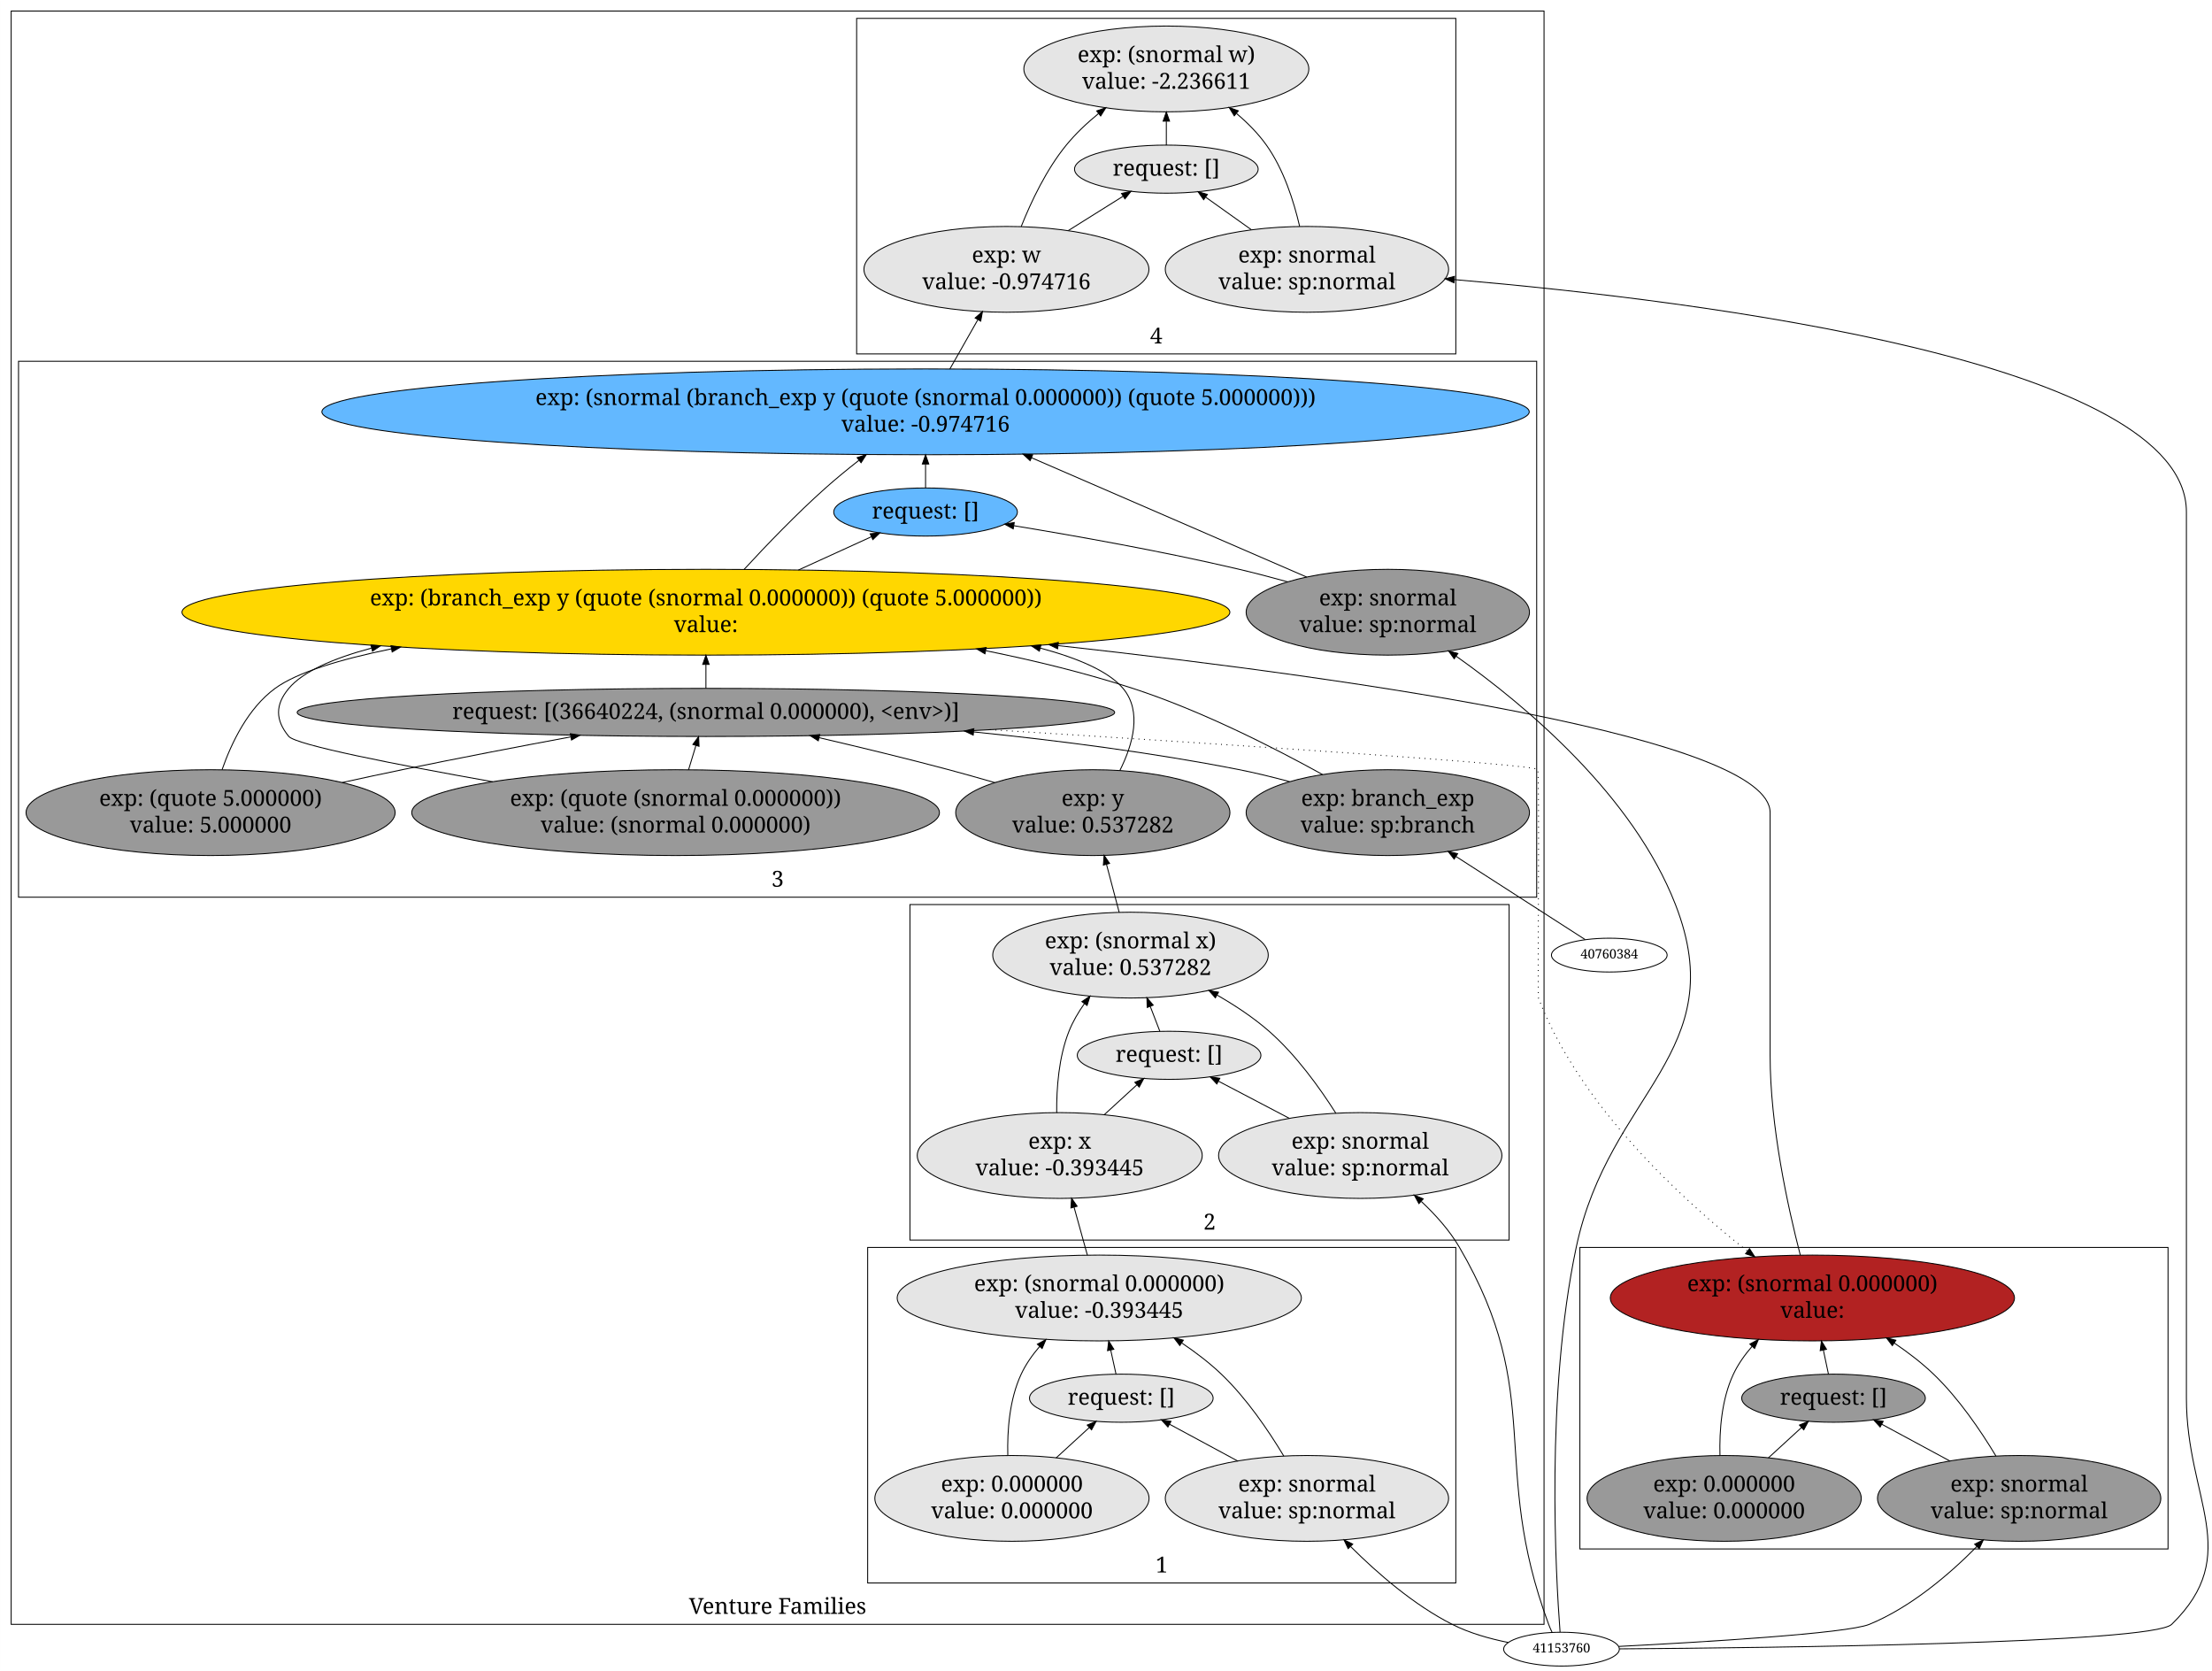
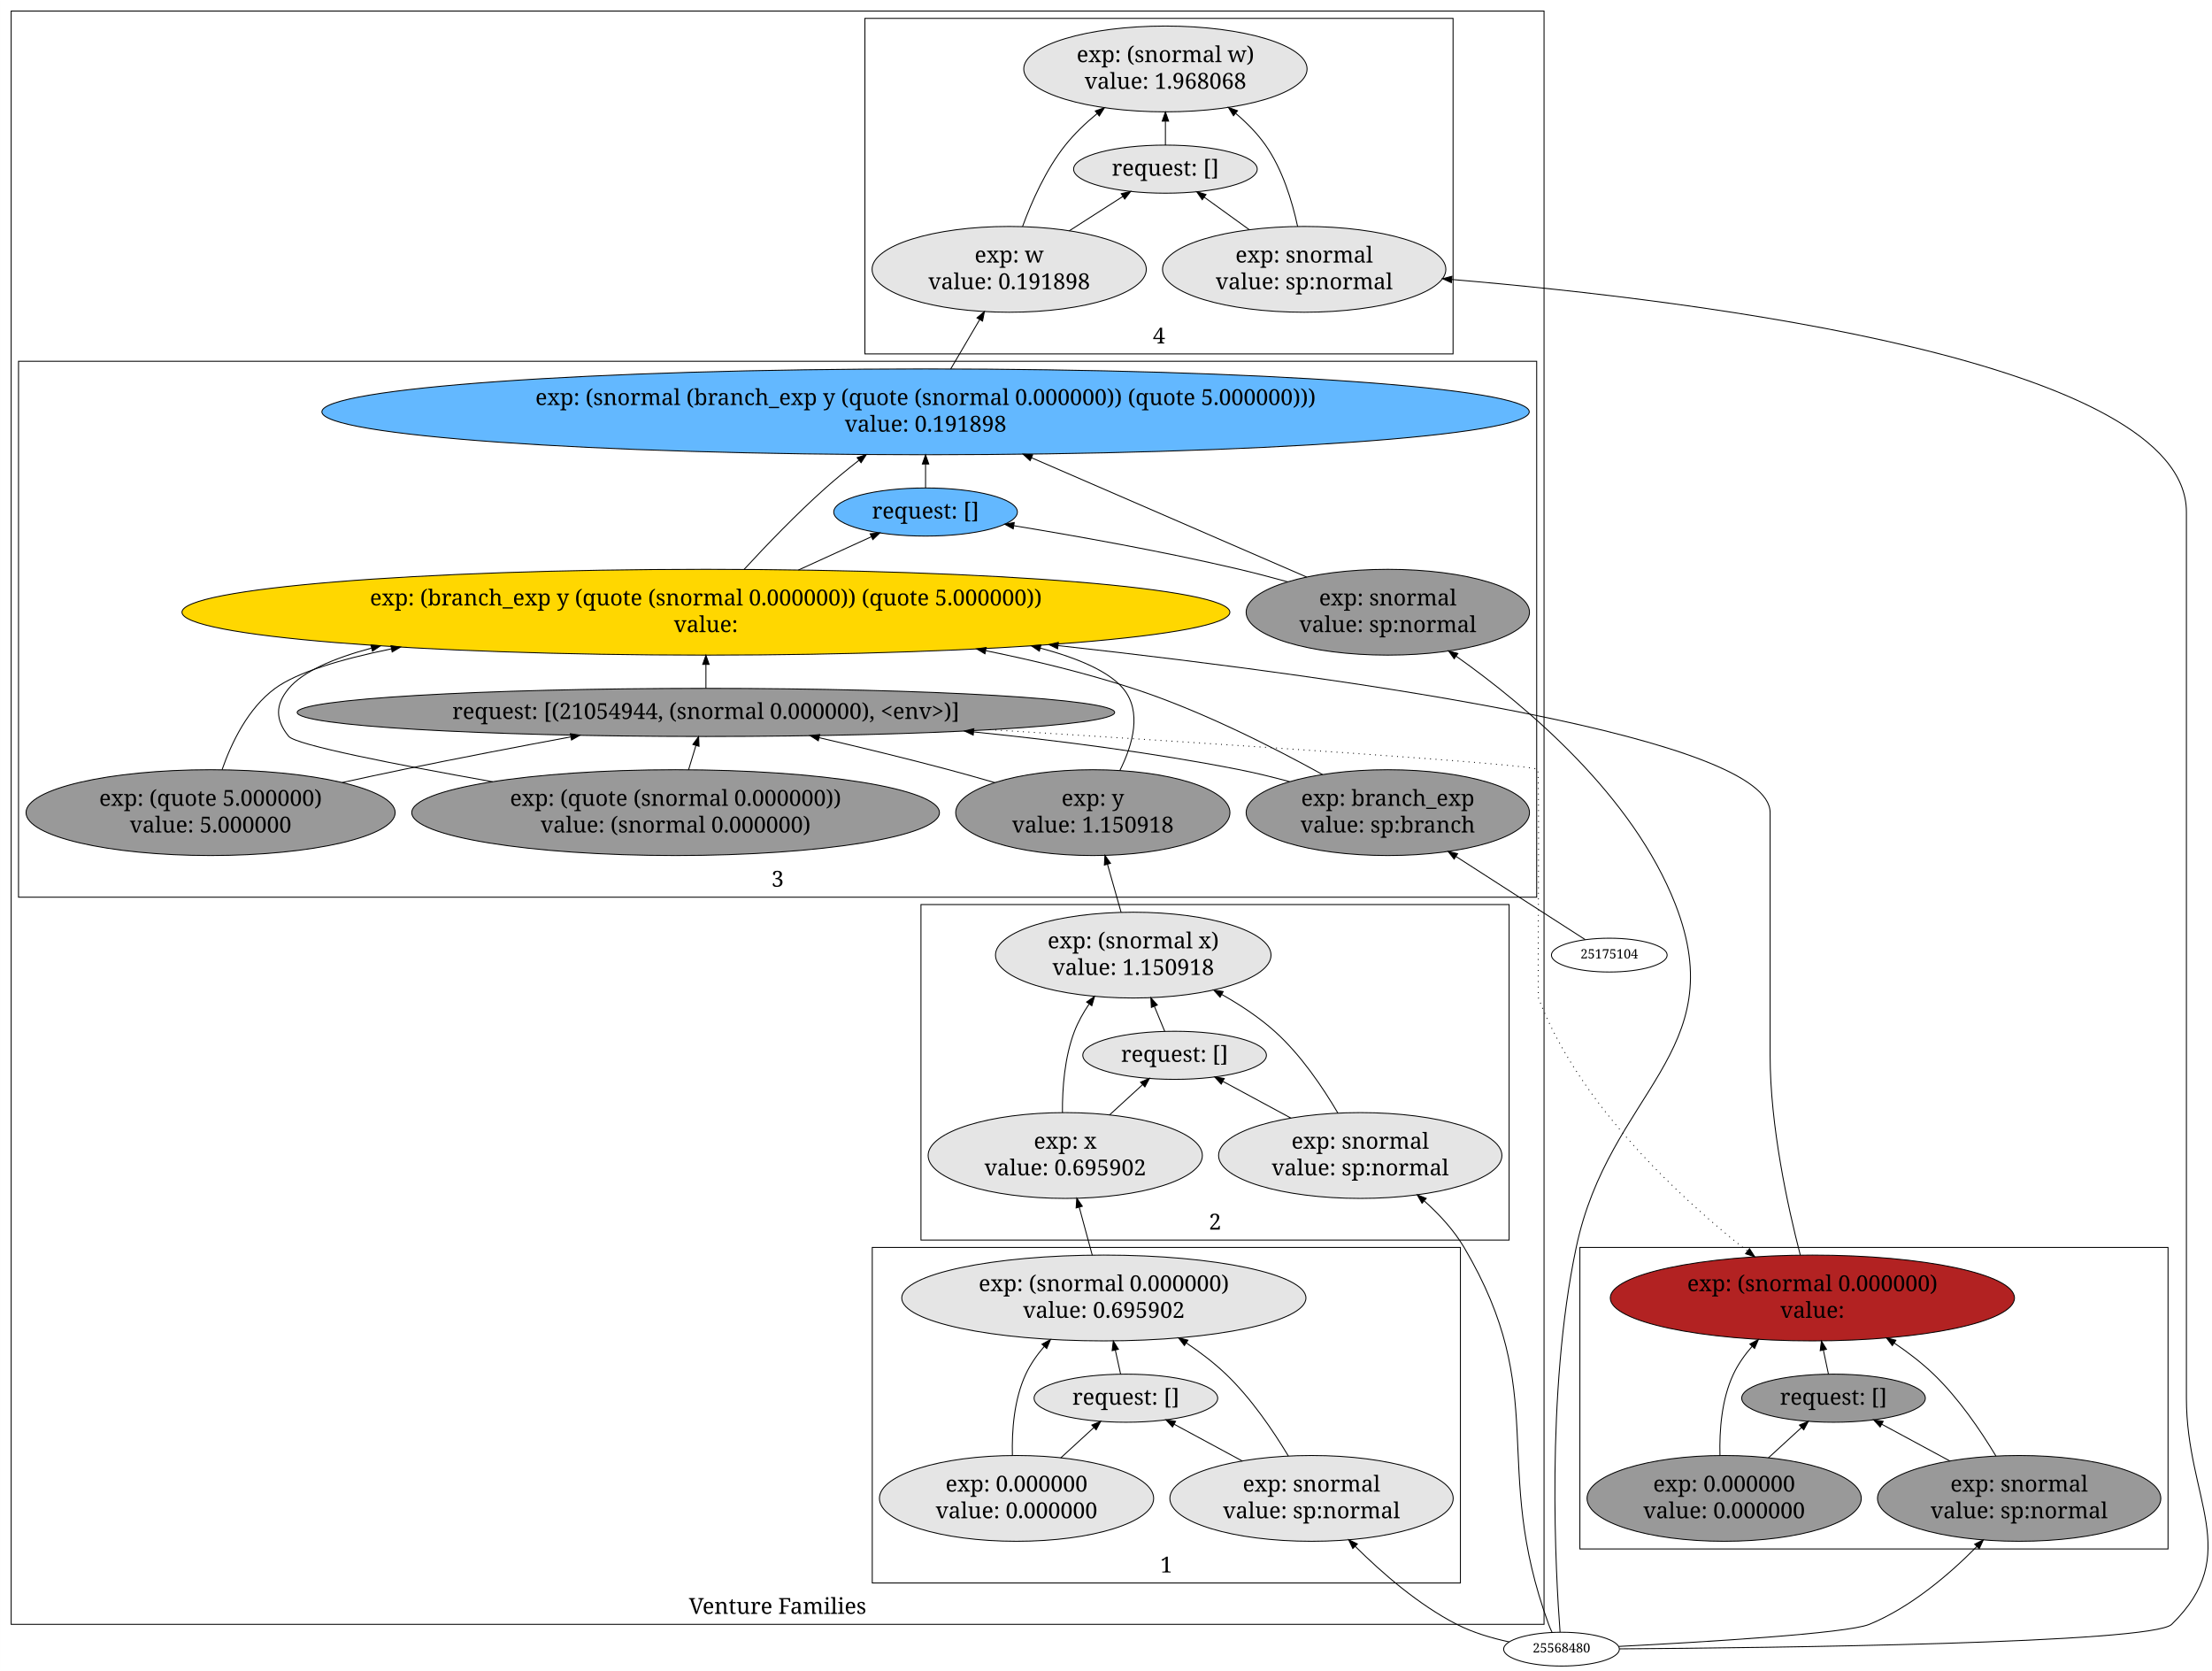
<svg xmlns="http://www.w3.org/2000/svg" width="2407pt" height="1817pt" viewBox="0.00 0.00 2406.69 1817.00">
  <g id="graph1" class="graph" transform="scale(1 1) rotate(0) translate(4 1813)">
    <polygon fill="white" stroke="white" points="-4,5 -4,-1813 2403.69,-1813 2403.69,5 -4,5" />
    <g id="graph2" class="cluster">
      <polygon fill="none" stroke="black" points="8,-46 8,-1801 1676,-1801 1676,-46 8,-46" />
      <text text-anchor="middle" x="842" y="-57.4" font-family="Times Roman,serif" font-size="24.00">Venture Families</text>
    </g>
    <g id="graph3" class="cluster">
-       <polygon fill="none" stroke="black" points="940,-91 940,-456 1580,-456 1580,-91 940,-91" />
-       <text text-anchor="middle" x="1260" y="-102.4" font-family="Times Roman,serif" font-size="24.00">1</text>
+       <polygon fill="none" stroke="black" points="945,-91 945,-456 1585,-456 1585,-91 945,-91" />
+       <text text-anchor="middle" x="1265" y="-102.4" font-family="Times Roman,serif" font-size="24.00">1</text>
    </g>
    <g id="graph4" class="cluster">
-       <polygon fill="none" stroke="black" points="986,-464 986,-829 1638,-829 1638,-464 986,-464" />
-       <text text-anchor="middle" x="1312" y="-475.4" font-family="Times Roman,serif" font-size="24.00">2</text>
+       <polygon fill="none" stroke="black" points="998,-464 998,-829 1638,-829 1638,-464 998,-464" />
+       <text text-anchor="middle" x="1318" y="-475.4" font-family="Times Roman,serif" font-size="24.00">2</text>
    </g>
    <g id="graph5" class="cluster">
      <polygon fill="none" stroke="black" points="16,-837 16,-1420 1668,-1420 1668,-837 16,-837" />
      <text text-anchor="middle" x="842" y="-848.4" font-family="Times Roman,serif" font-size="24.00">3</text>
    </g>
    <g id="graph6" class="cluster">
-       <polygon fill="none" stroke="black" points="928,-1428 928,-1793 1580,-1793 1580,-1428 928,-1428" />
-       <text text-anchor="middle" x="1254" y="-1439.4" font-family="Times Roman,serif" font-size="24.00">4</text>
+       <polygon fill="none" stroke="black" points="937,-1428 937,-1793 1577,-1793 1577,-1428 937,-1428" />
+       <text text-anchor="middle" x="1257" y="-1439.4" font-family="Times Roman,serif" font-size="24.00">4</text>
    </g>
    <g id="graph7" class="cluster">
      <polygon fill="none" stroke="black" points="1715,-128 1715,-456 2355,-456 2355,-128 1715,-128" />
    </g>
    <g id="node3" class="node">
-       <ellipse fill="#e5e5e5" stroke="black" cx="1192" cy="-401" rx="219.91" ry="46.669" />
-       <text text-anchor="middle" x="1192" y="-408.4" font-family="Times Roman,serif" font-size="24.00">exp: (snormal 0.000000)</text>
-       <text text-anchor="middle" x="1192" y="-379.4" font-family="Times Roman,serif" font-size="24.00">value: -0.393445</text>
+       <ellipse fill="#e5e5e5" stroke="black" cx="1197" cy="-401" rx="219.91" ry="46.669" />
+       <text text-anchor="middle" x="1197" y="-408.4" font-family="Times Roman,serif" font-size="24.00">exp: (snormal 0.000000)</text>
+       <text text-anchor="middle" x="1197" y="-379.4" font-family="Times Roman,serif" font-size="24.00">value: 0.695902</text>
    </g>
    <g id="node11" class="node">
-       <ellipse fill="#e5e5e5" stroke="black" cx="1149" cy="-556" rx="155.063" ry="46.669" />
-       <text text-anchor="middle" x="1149" y="-563.4" font-family="Times Roman,serif" font-size="24.00">exp: x</text>
-       <text text-anchor="middle" x="1149" y="-534.4" font-family="Times Roman,serif" font-size="24.00">value: -0.393445</text>
+       <ellipse fill="#e5e5e5" stroke="black" cx="1155" cy="-556" rx="149.2" ry="46.669" />
+       <text text-anchor="middle" x="1155" y="-563.4" font-family="Times Roman,serif" font-size="24.00">exp: x</text>
+       <text text-anchor="middle" x="1155" y="-534.4" font-family="Times Roman,serif" font-size="24.00">value: 0.695902</text>
    </g>
    <g id="edge82" class="edge">
-       <path fill="none" stroke="black" d="M1179.1,-447.505C1174.55,-463.904 1169.38,-482.521 1164.63,-499.645" />
-       <polygon fill="black" stroke="black" points="1161.19,-498.956 1161.89,-509.528 1167.94,-500.827 1161.19,-498.956" />
+       <path fill="none" stroke="black" d="M1184.4,-447.505C1179.95,-463.904 1174.91,-482.521 1170.27,-499.645" />
+       <polygon fill="black" stroke="black" points="1166.83,-498.96 1167.59,-509.528 1173.59,-500.791 1166.83,-498.96" />
    </g>
    <g id="node4" class="node">
-       <ellipse fill="#e5e5e5" stroke="black" cx="1216" cy="-292" rx="99.91" ry="26.163" />
-       <text text-anchor="middle" x="1216" y="-284.9" font-family="Times Roman,serif" font-size="24.00">request: []</text>
+       <ellipse fill="#e5e5e5" stroke="black" cx="1221" cy="-292" rx="99.91" ry="26.163" />
+       <text text-anchor="middle" x="1221" y="-284.9" font-family="Times Roman,serif" font-size="24.00">request: []</text>
    </g>
    <g id="edge96" class="edge">
-       <path fill="none" stroke="black" d="M1210.25,-318.108C1208.5,-326.064 1206.5,-335.139 1204.49,-344.297" />
-       <polygon fill="black" stroke="black" points="1201.03,-343.7 1202.3,-354.218 1207.87,-345.205 1201.03,-343.7" />
+       <path fill="none" stroke="black" d="M1215.25,-318.108C1213.5,-326.064 1211.5,-335.139 1209.49,-344.297" />
+       <polygon fill="black" stroke="black" points="1206.03,-343.7 1207.3,-354.218 1212.87,-345.205 1206.03,-343.7" />
    </g>
    <g id="node5" class="node">
-       <ellipse fill="#e5e5e5" stroke="black" cx="1418" cy="-183" rx="154.149" ry="46.669" />
-       <text text-anchor="middle" x="1418" y="-190.4" font-family="Times Roman,serif" font-size="24.00">exp: snormal</text>
-       <text text-anchor="middle" x="1418" y="-161.4" font-family="Times Roman,serif" font-size="24.00">value: sp:normal</text>
+       <ellipse fill="#e5e5e5" stroke="black" cx="1423" cy="-183" rx="154.149" ry="46.669" />
+       <text text-anchor="middle" x="1423" y="-190.4" font-family="Times Roman,serif" font-size="24.00">exp: snormal</text>
+       <text text-anchor="middle" x="1423" y="-161.4" font-family="Times Roman,serif" font-size="24.00">value: sp:normal</text>
    </g>
    <g id="edge86" class="edge">
-       <path fill="none" stroke="black" d="M1392.8,-229.068C1376.04,-256.963 1352.16,-292.044 1325,-318 1312.05,-330.376 1296.97,-341.874 1281.71,-352.128" />
-       <polygon fill="black" stroke="black" points="1279.66,-349.282 1273.22,-357.694 1283.5,-355.135 1279.66,-349.282" />
+       <path fill="none" stroke="black" d="M1397.8,-229.068C1381.04,-256.963 1357.16,-292.044 1330,-318 1317.05,-330.376 1301.97,-341.874 1286.71,-352.128" />
+       <polygon fill="black" stroke="black" points="1284.66,-349.282 1278.22,-357.694 1288.5,-355.135 1284.66,-349.282" />
    </g>
    <g id="edge88" class="edge">
-       <path fill="none" stroke="black" d="M1342.78,-223.588C1318.14,-236.887 1291.29,-251.371 1268.68,-263.574" />
-       <polygon fill="black" stroke="black" points="1266.73,-260.65 1259.59,-268.479 1270.05,-266.81 1266.73,-260.65" />
+       <path fill="none" stroke="black" d="M1347.78,-223.588C1323.14,-236.887 1296.29,-251.371 1273.68,-263.574" />
+       <polygon fill="black" stroke="black" points="1271.73,-260.65 1264.59,-268.479 1275.05,-266.81 1271.73,-260.65" />
    </g>
    <g id="node6" class="node">
-       <ellipse fill="#e5e5e5" stroke="black" cx="1097" cy="-183" rx="149.2" ry="46.669" />
-       <text text-anchor="middle" x="1097" y="-190.4" font-family="Times Roman,serif" font-size="24.00">exp: 0.000000</text>
-       <text text-anchor="middle" x="1097" y="-161.4" font-family="Times Roman,serif" font-size="24.00">value: 0.000000</text>
+       <ellipse fill="#e5e5e5" stroke="black" cx="1102" cy="-183" rx="149.2" ry="46.669" />
+       <text text-anchor="middle" x="1102" y="-190.4" font-family="Times Roman,serif" font-size="24.00">exp: 0.000000</text>
+       <text text-anchor="middle" x="1102" y="-161.4" font-family="Times Roman,serif" font-size="24.00">value: 0.000000</text>
    </g>
    <g id="edge92" class="edge">
-       <path fill="none" stroke="black" d="M1092.49,-229.73C1091.79,-256.713 1094.26,-290.621 1107,-318 1112.03,-328.81 1119.13,-338.971 1127.09,-348.224" />
-       <polygon fill="black" stroke="black" points="1124.65,-350.737 1133.97,-355.778 1129.83,-346.026 1124.65,-350.737" />
+       <path fill="none" stroke="black" d="M1097.49,-229.73C1096.79,-256.713 1099.26,-290.621 1112,-318 1117.03,-328.81 1124.13,-338.971 1132.09,-348.224" />
+       <polygon fill="black" stroke="black" points="1129.65,-350.737 1138.97,-355.778 1134.83,-346.026 1129.65,-350.737" />
    </g>
    <g id="edge94" class="edge">
-       <path fill="none" stroke="black" d="M1145.06,-227.02C1157.11,-238.062 1169.82,-249.7 1181.09,-260.028" />
-       <polygon fill="black" stroke="black" points="1178.91,-262.772 1188.65,-266.945 1183.64,-257.61 1178.91,-262.772" />
+       <path fill="none" stroke="black" d="M1150.06,-227.02C1162.11,-238.062 1174.82,-249.7 1186.09,-260.028" />
+       <polygon fill="black" stroke="black" points="1183.91,-262.772 1193.65,-266.945 1188.64,-257.61 1183.91,-262.772" />
    </g>
    <g id="node8" class="node">
-       <ellipse fill="#e5e5e5" stroke="black" cx="1226" cy="-774" rx="149.907" ry="46.669" />
-       <text text-anchor="middle" x="1226" y="-781.4" font-family="Times Roman,serif" font-size="24.00">exp: (snormal x)</text>
-       <text text-anchor="middle" x="1226" y="-752.4" font-family="Times Roman,serif" font-size="24.00">value: 0.537282</text>
+       <ellipse fill="#e5e5e5" stroke="black" cx="1229" cy="-774" rx="149.907" ry="46.669" />
+       <text text-anchor="middle" x="1229" y="-781.4" font-family="Times Roman,serif" font-size="24.00">exp: (snormal x)</text>
+       <text text-anchor="middle" x="1229" y="-752.4" font-family="Times Roman,serif" font-size="24.00">value: 1.150918</text>
    </g>
    <g id="node19" class="node">
      <ellipse fill="#999999" stroke="black" cx="1185" cy="-929" rx="149.2" ry="46.669" />
      <text text-anchor="middle" x="1185" y="-936.4" font-family="Times Roman,serif" font-size="24.00">exp: y</text>
-       <text text-anchor="middle" x="1185" y="-907.4" font-family="Times Roman,serif" font-size="24.00">value: 0.537282</text>
+       <text text-anchor="middle" x="1185" y="-907.4" font-family="Times Roman,serif" font-size="24.00">value: 1.150918</text>
    </g>
    <g id="edge28" class="edge">
-       <path fill="none" stroke="black" d="M1213.7,-820.505C1209.36,-836.904 1204.44,-855.521 1199.91,-872.645" />
-       <polygon fill="black" stroke="black" points="1196.47,-871.965 1197.29,-882.528 1203.23,-873.755 1196.47,-871.965" />
+       <path fill="none" stroke="black" d="M1215.8,-820.505C1211.14,-836.904 1205.86,-855.521 1201,-872.645" />
+       <polygon fill="black" stroke="black" points="1197.56,-871.952 1198.19,-882.528 1204.29,-873.864 1197.56,-871.952" />
    </g>
    <g id="node9" class="node">
-       <ellipse fill="#e5e5e5" stroke="black" cx="1268" cy="-665" rx="99.91" ry="26.163" />
-       <text text-anchor="middle" x="1268" y="-657.9" font-family="Times Roman,serif" font-size="24.00">request: []</text>
+       <ellipse fill="#e5e5e5" stroke="black" cx="1274" cy="-665" rx="99.91" ry="26.163" />
+       <text text-anchor="middle" x="1274" y="-657.9" font-family="Times Roman,serif" font-size="24.00">request: []</text>
    </g>
    <g id="edge84" class="edge">
-       <path fill="none" stroke="black" d="M1257.94,-691.108C1254.77,-699.327 1251.15,-708.742 1247.5,-718.208" />
-       <polygon fill="black" stroke="black" points="1244.19,-717.06 1243.86,-727.649 1250.72,-719.577 1244.19,-717.06" />
+       <path fill="none" stroke="black" d="M1263.22,-691.108C1259.83,-699.327 1255.94,-708.742 1252.03,-718.208" />
+       <polygon fill="black" stroke="black" points="1248.72,-717.071 1248.14,-727.649 1255.19,-719.742 1248.72,-717.071" />
    </g>
    <g id="node10" class="node">
      <ellipse fill="#e5e5e5" stroke="black" cx="1476" cy="-556" rx="154.149" ry="46.669" />
      <text text-anchor="middle" x="1476" y="-563.4" font-family="Times Roman,serif" font-size="24.00">exp: snormal</text>
      <text text-anchor="middle" x="1476" y="-534.4" font-family="Times Roman,serif" font-size="24.00">value: sp:normal</text>
    </g>
    <g id="edge72" class="edge">
-       <path fill="none" stroke="black" d="M1449.52,-601.888C1431.64,-630.06 1406.05,-665.502 1377,-691 1360.06,-705.868 1340.01,-719.175 1320.15,-730.55" />
-       <polygon fill="black" stroke="black" points="1318.37,-727.534 1311.35,-735.472 1321.79,-733.642 1318.37,-727.534" />
+       <path fill="none" stroke="black" d="M1451.74,-602.047C1435.18,-630.279 1411.18,-665.731 1383,-691 1365.96,-706.278 1345.61,-719.752 1325.37,-731.162" />
+       <polygon fill="black" stroke="black" points="1323.49,-728.206 1316.41,-736.09 1326.86,-734.34 1323.49,-728.206" />
    </g>
    <g id="edge74" class="edge">
-       <path fill="none" stroke="black" d="M1398.84,-596.433C1373.23,-609.858 1345.27,-624.505 1321.81,-636.803" />
-       <polygon fill="black" stroke="black" points="1319.95,-633.826 1312.72,-641.567 1323.2,-640.026 1319.95,-633.826" />
+       <path fill="none" stroke="black" d="M1400.78,-596.588C1376.14,-609.887 1349.29,-624.371 1326.68,-636.574" />
+       <polygon fill="black" stroke="black" points="1324.73,-633.65 1317.59,-641.479 1328.05,-639.81 1324.73,-633.65" />
    </g>
    <g id="edge78" class="edge">
-       <path fill="none" stroke="black" d="M1145.7,-602.519C1145.44,-629.275 1147.94,-663.025 1159,-691 1163.16,-701.523 1169.15,-711.75 1175.86,-721.225" />
-       <polygon fill="black" stroke="black" points="1173.13,-723.421 1181.92,-729.345 1178.75,-719.236 1173.13,-723.421" />
+       <path fill="none" stroke="black" d="M1151.94,-602.741C1151.77,-629.417 1154.29,-663.014 1165,-691 1168.93,-701.279 1174.58,-711.334 1180.91,-720.698" />
+       <polygon fill="black" stroke="black" points="1178.24,-722.975 1186.89,-729.088 1183.94,-718.913 1178.24,-722.975" />
    </g>
    <g id="edge80" class="edge">
-       <path fill="none" stroke="black" d="M1197.4,-600.334C1209.32,-611.253 1221.86,-622.736 1233,-632.946" />
-       <polygon fill="black" stroke="black" points="1230.74,-635.614 1240.47,-639.788 1235.46,-630.452 1230.74,-635.614" />
+       <path fill="none" stroke="black" d="M1203.06,-600.02C1215.11,-611.062 1227.82,-622.7 1239.09,-633.028" />
+       <polygon fill="black" stroke="black" points="1236.91,-635.772 1246.65,-639.945 1241.64,-630.61 1236.91,-635.772" />
    </g>
    <g id="node13" class="node">
      <ellipse fill="#63b8ff" stroke="black" cx="1003" cy="-1365" rx="656.902" ry="46.669" />
      <text text-anchor="middle" x="1003" y="-1372.4" font-family="Times Roman,serif" font-size="24.00">exp: (snormal (branch_exp y (quote (snormal 0.000000)) (quote 5.000000)))</text>
-       <text text-anchor="middle" x="1003" y="-1343.4" font-family="Times Roman,serif" font-size="24.00">value: -0.974716</text>
+       <text text-anchor="middle" x="1003" y="-1343.4" font-family="Times Roman,serif" font-size="24.00">value: 0.191898</text>
    </g>
    <g id="node26" class="node">
-       <ellipse fill="#e5e5e5" stroke="black" cx="1091" cy="-1520" rx="155.063" ry="46.669" />
-       <text text-anchor="middle" x="1091" y="-1527.4" font-family="Times Roman,serif" font-size="24.00">exp: w</text>
-       <text text-anchor="middle" x="1091" y="-1498.4" font-family="Times Roman,serif" font-size="24.00">value: -0.974716</text>
+       <ellipse fill="#e5e5e5" stroke="black" cx="1094" cy="-1520" rx="149.2" ry="46.669" />
+       <text text-anchor="middle" x="1094" y="-1527.4" font-family="Times Roman,serif" font-size="24.00">exp: w</text>
+       <text text-anchor="middle" x="1094" y="-1498.4" font-family="Times Roman,serif" font-size="24.00">value: 0.191898</text>
    </g>
    <g id="edge68" class="edge">
-       <path fill="none" stroke="black" d="M1029.4,-1411.51C1038.97,-1428.36 1049.87,-1447.56 1059.82,-1465.08" />
-       <polygon fill="black" stroke="black" points="1056.94,-1467.09 1064.92,-1474.06 1063.03,-1463.64 1056.94,-1467.09" />
+       <path fill="none" stroke="black" d="M1030.3,-1411.51C1040.2,-1428.36 1051.47,-1447.56 1061.76,-1465.08" />
+       <polygon fill="black" stroke="black" points="1058.95,-1467.21 1067.03,-1474.06 1064.99,-1463.67 1058.95,-1467.21" />
    </g>
    <g id="node14" class="node">
      <ellipse fill="#63b8ff" stroke="black" cx="1003" cy="-1256" rx="99.91" ry="26.163" />
      <text text-anchor="middle" x="1003" y="-1248.9" font-family="Times Roman,serif" font-size="24.00">request: []</text>
    </g>
    <g id="edge44" class="edge">
      <path fill="none" stroke="black" d="M1003,-1282.11C1003,-1289.98 1003,-1298.95 1003,-1308" />
      <polygon fill="black" stroke="black" points="999.5,-1308.22 1003,-1318.22 1006.5,-1308.22 999.5,-1308.22" />
    </g>
    <g id="node15" class="node">
      <ellipse fill="#999999" stroke="black" cx="1506" cy="-1147" rx="154.149" ry="46.669" />
      <text text-anchor="middle" x="1506" y="-1154.4" font-family="Times Roman,serif" font-size="24.00">exp: snormal</text>
      <text text-anchor="middle" x="1506" y="-1125.4" font-family="Times Roman,serif" font-size="24.00">value: sp:normal</text>
    </g>
    <g id="edge8" class="edge">
      <path fill="none" stroke="black" d="M1417.81,-1185.22C1334.59,-1221.29 1209.35,-1275.57 1118.25,-1315.05" />
      <polygon fill="black" stroke="black" points="1116.78,-1311.87 1108.99,-1319.06 1119.56,-1318.3 1116.78,-1311.87" />
    </g>
    <g id="edge10" class="edge">
      <path fill="none" stroke="black" d="M1397.24,-1180C1379.2,-1185 1360.63,-1189.86 1343,-1194 1261.3,-1213.18 1167.38,-1229.91 1098.98,-1241.14" />
      <polygon fill="black" stroke="black" points="1098.38,-1237.69 1089.08,-1242.76 1099.51,-1244.6 1098.38,-1237.69" />
    </g>
    <g id="node16" class="node">
      <ellipse fill="gold" stroke="black" cx="764" cy="-1147" rx="570.135" ry="46.669" />
      <text text-anchor="middle" x="764" y="-1154.4" font-family="Times Roman,serif" font-size="24.00">exp: (branch_exp y (quote (snormal 0.000000)) (quote 5.000000))</text>
      <text text-anchor="middle" x="764" y="-1125.4" font-family="Times Roman,serif" font-size="24.00">value: </text>
    </g>
    <g id="edge14" class="edge">
      <path fill="none" stroke="black" d="M805.383,-1193.41C830.142,-1220.29 862.775,-1254.19 894,-1282 905.439,-1292.19 918.019,-1302.5 930.444,-1312.23" />
      <polygon fill="black" stroke="black" points="928.526,-1315.17 938.573,-1318.54 932.816,-1309.64 928.526,-1315.17" />
    </g>
    <g id="edge16" class="edge">
      <path fill="none" stroke="black" d="M864.665,-1192.91C891.694,-1205.24 920.042,-1218.17 943.989,-1229.09" />
      <polygon fill="black" stroke="black" points="942.729,-1232.36 953.279,-1233.32 945.633,-1225.99 942.729,-1232.36" />
    </g>
    <g id="node17" class="node">
      <ellipse fill="#999999" stroke="black" cx="764" cy="-1038" rx="444.77" ry="26.163" />
-       <text text-anchor="middle" x="764" y="-1030.9" font-family="Times Roman,serif" font-size="24.00">request: [(36640224, (snormal 0.000000), &lt;env&gt;)]</text>
+       <text text-anchor="middle" x="764" y="-1030.9" font-family="Times Roman,serif" font-size="24.00">request: [(21054944, (snormal 0.000000), &lt;env&gt;)]</text>
    </g>
    <g id="edge38" class="edge">
      <path fill="none" stroke="black" d="M764,-1064.11C764,-1071.98 764,-1080.95 764,-1090" />
      <polygon fill="black" stroke="black" points="760.5,-1090.22 764,-1100.22 767.5,-1090.22 760.5,-1090.22" />
    </g>
    <g id="node28" class="node">
      <ellipse fill="firebrick" stroke="black" cx="1968" cy="-401" rx="219.91" ry="46.669" />
      <text text-anchor="middle" x="1968" y="-408.4" font-family="Times Roman,serif" font-size="24.00">exp: (snormal 0.000000)</text>
      <text text-anchor="middle" x="1968" y="-379.4" font-family="Times Roman,serif" font-size="24.00">value: </text>
    </g>
    <g id="edge42" class="edge">
      <path fill="none" stroke="black" stroke-dasharray="1,5" d="M1073.01,-1019.26C1333.12,-1003.12 1663.78,-981.565 1669,-976 1671.37,-973.477 1668.75,-730.225 1670,-727 1715.3,-610.137 1824.23,-509.608 1897.08,-452.194" />
      <polygon fill="black" stroke="black" points="1899.6,-454.662 1905.33,-445.75 1895.3,-449.144 1899.6,-454.662" />
    </g>
    <g id="node18" class="node">
      <ellipse fill="#999999" stroke="black" cx="1506" cy="-929" rx="154.149" ry="46.669" />
      <text text-anchor="middle" x="1506" y="-936.4" font-family="Times Roman,serif" font-size="24.00">exp: branch_exp</text>
      <text text-anchor="middle" x="1506" y="-907.4" font-family="Times Roman,serif" font-size="24.00">value: sp:branch</text>
    </g>
    <g id="edge18" class="edge">
      <path fill="none" stroke="black" d="M1435.11,-970.359C1380.46,-1000.54 1302.12,-1040.17 1229,-1064 1177.99,-1080.63 1122.68,-1094.18 1068.6,-1105.13" />
      <polygon fill="black" stroke="black" points="1067.63,-1101.76 1058.51,-1107.15 1069.01,-1108.62 1067.63,-1101.76" />
    </g>
    <g id="edge20" class="edge">
      <path fill="none" stroke="black" d="M1399.24,-962.653C1380.63,-967.694 1361.35,-972.4 1343,-976 1250.15,-994.213 1147.81,-1007.4 1055.32,-1016.79" />
      <polygon fill="black" stroke="black" points="1054.85,-1013.32 1045.25,-1017.8 1055.55,-1020.29 1054.85,-1013.32" />
    </g>
    <g id="edge24" class="edge">
      <path fill="none" stroke="black" d="M1214.45,-974.838C1228.69,-1003.34 1238.7,-1039.17 1218,-1064 1202.62,-1082.45 1169.54,-1096.81 1127.9,-1107.98" />
      <polygon fill="black" stroke="black" points="1126.82,-1104.65 1118.02,-1110.54 1128.57,-1111.42 1126.82,-1104.65" />
    </g>
    <g id="edge26" class="edge">
      <path fill="none" stroke="black" d="M1078.57,-961.569C1061.38,-966.568 1043.73,-971.543 1027,-976 981.59,-988.096 931.449,-1000.22 887.231,-1010.5" />
      <polygon fill="black" stroke="black" points="886.257,-1007.13 877.305,-1012.79 887.836,-1013.95 886.257,-1007.13" />
    </g>
    <g id="node20" class="node">
      <ellipse fill="#999999" stroke="black" cx="731" cy="-929" rx="287.085" ry="46.669" />
      <text text-anchor="middle" x="731" y="-936.4" font-family="Times Roman,serif" font-size="24.00">exp: (quote (snormal 0.000000))</text>
      <text text-anchor="middle" x="731" y="-907.4" font-family="Times Roman,serif" font-size="24.00">value: (snormal 0.000000)</text>
    </g>
    <g id="edge30" class="edge">
      <path fill="none" stroke="black" d="M531.928,-962.57C426.759,-981.268 317.71,-1002.62 310,-1012 295.323,-1029.85 295.2,-1046.25 310,-1064 325.382,-1082.45 358.46,-1096.81 400.102,-1107.98" />
      <polygon fill="black" stroke="black" points="399.427,-1111.42 409.985,-1110.54 401.179,-1104.65 399.427,-1111.42" />
    </g>
    <g id="edge32" class="edge">
      <path fill="none" stroke="black" d="M745.091,-975.542C747.785,-984.442 750.567,-993.631 753.141,-1002.13" />
      <polygon fill="black" stroke="black" points="749.802,-1003.18 756.049,-1011.74 756.502,-1001.15 749.802,-1003.18" />
    </g>
    <g id="node21" class="node">
      <ellipse fill="#999999" stroke="black" cx="225" cy="-929" rx="200.818" ry="46.669" />
      <text text-anchor="middle" x="225" y="-936.4" font-family="Times Roman,serif" font-size="24.00">exp: (quote 5.000000)</text>
      <text text-anchor="middle" x="225" y="-907.4" font-family="Times Roman,serif" font-size="24.00">value: 5.000000</text>
    </g>
    <g id="edge34" class="edge">
      <path fill="none" stroke="black" d="M237.422,-975.507C247.857,-1005.42 265.856,-1042.58 295,-1064 318.846,-1081.53 366.021,-1095.74 421.617,-1107.12" />
      <polygon fill="black" stroke="black" points="421.226,-1110.61 431.719,-1109.14 422.599,-1103.75 421.226,-1110.61" />
    </g>
    <g id="edge36" class="edge">
      <path fill="none" stroke="black" d="M368.042,-961.696C390.426,-966.615 413.32,-971.532 435,-976 494.342,-988.228 559.906,-1000.78 616.787,-1011.36" />
      <polygon fill="black" stroke="black" points="616.465,-1014.86 626.936,-1013.24 617.743,-1007.98 616.465,-1014.86" />
    </g>
    <g id="node23" class="node">
-       <ellipse fill="#e5e5e5" stroke="black" cx="1265" cy="-1738" rx="155.063" ry="46.669" />
-       <text text-anchor="middle" x="1265" y="-1745.4" font-family="Times Roman,serif" font-size="24.00">exp: (snormal w)</text>
-       <text text-anchor="middle" x="1265" y="-1716.4" font-family="Times Roman,serif" font-size="24.00">value: -2.236611</text>
+       <ellipse fill="#e5e5e5" stroke="black" cx="1264" cy="-1738" rx="154.149" ry="46.669" />
+       <text text-anchor="middle" x="1264" y="-1745.4" font-family="Times Roman,serif" font-size="24.00">exp: (snormal w)</text>
+       <text text-anchor="middle" x="1264" y="-1716.4" font-family="Times Roman,serif" font-size="24.00">value: 1.968068</text>
    </g>
    <g id="node24" class="node">
-       <ellipse fill="#e5e5e5" stroke="black" cx="1265" cy="-1629" rx="99.91" ry="26.163" />
-       <text text-anchor="middle" x="1265" y="-1621.9" font-family="Times Roman,serif" font-size="24.00">request: []</text>
+       <ellipse fill="#e5e5e5" stroke="black" cx="1264" cy="-1629" rx="99.91" ry="26.163" />
+       <text text-anchor="middle" x="1264" y="-1621.9" font-family="Times Roman,serif" font-size="24.00">request: []</text>
    </g>
    <g id="edge70" class="edge">
-       <path fill="none" stroke="black" d="M1265,-1655.11C1265,-1662.98 1265,-1671.95 1265,-1681" />
-       <polygon fill="black" stroke="black" points="1261.5,-1681.22 1265,-1691.22 1268.5,-1681.22 1261.5,-1681.22" />
+       <path fill="none" stroke="black" d="M1264,-1655.11C1264,-1662.98 1264,-1671.95 1264,-1681" />
+       <polygon fill="black" stroke="black" points="1260.5,-1681.22 1264,-1691.22 1267.5,-1681.22 1260.5,-1681.22" />
    </g>
    <g id="node25" class="node">
-       <ellipse fill="#e5e5e5" stroke="black" cx="1418" cy="-1520" rx="154.149" ry="46.669" />
-       <text text-anchor="middle" x="1418" y="-1527.4" font-family="Times Roman,serif" font-size="24.00">exp: snormal</text>
-       <text text-anchor="middle" x="1418" y="-1498.4" font-family="Times Roman,serif" font-size="24.00">value: sp:normal</text>
+       <ellipse fill="#e5e5e5" stroke="black" cx="1415" cy="-1520" rx="154.149" ry="46.669" />
+       <text text-anchor="middle" x="1415" y="-1527.4" font-family="Times Roman,serif" font-size="24.00">exp: snormal</text>
+       <text text-anchor="middle" x="1415" y="-1498.4" font-family="Times Roman,serif" font-size="24.00">value: sp:normal</text>
    </g>
    <g id="edge58" class="edge">
-       <path fill="none" stroke="black" d="M1410.07,-1566.61C1403.7,-1594.2 1392.63,-1628.77 1374,-1655 1365.02,-1667.65 1353.54,-1679.24 1341.42,-1689.49" />
-       <polygon fill="black" stroke="black" points="1338.93,-1687 1333.38,-1696.03 1343.35,-1692.43 1338.93,-1687" />
+       <path fill="none" stroke="black" d="M1407.86,-1566.6C1401.93,-1594.19 1391.37,-1628.76 1373,-1655 1364.1,-1667.71 1352.67,-1679.33 1340.56,-1689.59" />
+       <polygon fill="black" stroke="black" points="1338.07,-1687.1 1332.53,-1696.13 1342.49,-1692.53 1338.07,-1687.1" />
    </g>
    <g id="edge60" class="edge">
-       <path fill="none" stroke="black" d="M1357.53,-1563.08C1340.9,-1574.93 1323.21,-1587.53 1307.8,-1598.51" />
-       <polygon fill="black" stroke="black" points="1305.6,-1595.77 1299.49,-1604.43 1309.67,-1601.48 1305.6,-1595.77" />
+       <path fill="none" stroke="black" d="M1355.32,-1563.08C1338.91,-1574.93 1321.45,-1587.53 1306.24,-1598.51" />
+       <polygon fill="black" stroke="black" points="1304.1,-1595.74 1298.04,-1604.43 1308.2,-1601.41 1304.1,-1595.74" />
    </g>
    <g id="edge64" class="edge">
-       <path fill="none" stroke="black" d="M1107.08,-1566.56C1118.07,-1594.13 1134.54,-1628.7 1156,-1655 1166.15,-1667.44 1178.52,-1679.09 1191.24,-1689.5" />
-       <polygon fill="black" stroke="black" points="1189.18,-1692.33 1199.19,-1695.82 1193.54,-1686.85 1189.18,-1692.33" />
+       <path fill="none" stroke="black" d="M1108.54,-1566.59C1118.66,-1594.17 1134.1,-1628.74 1155,-1655 1164.94,-1667.48 1177.15,-1679.12 1189.76,-1689.51" />
+       <polygon fill="black" stroke="black" points="1187.65,-1692.3 1197.65,-1695.8 1192.02,-1686.83 1187.65,-1692.3" />
    </g>
    <g id="edge66" class="edge">
-       <path fill="none" stroke="black" d="M1158.27,-1562.14C1178.16,-1574.6 1199.5,-1587.97 1217.83,-1599.45" />
-       <polygon fill="black" stroke="black" points="1216.24,-1602.58 1226.57,-1604.93 1219.95,-1596.65 1216.24,-1602.58" />
+       <path fill="none" stroke="black" d="M1159.24,-1561.83C1178.71,-1574.32 1199.65,-1587.74 1217.65,-1599.28" />
+       <polygon fill="black" stroke="black" points="1215.92,-1602.33 1226.23,-1604.78 1219.7,-1596.44 1215.92,-1602.33" />
    </g>
    <g id="edge40" class="edge">
      <path fill="none" stroke="black" d="M1954.82,-447.784C1941.23,-500.224 1922,-588.003 1922,-665 1922,-665 1922,-665 1922,-929 1922,-1009.49 1484.32,-1073.41 1147.12,-1110.71" />
      <polygon fill="black" stroke="black" points="1146.73,-1107.23 1137.17,-1111.8 1147.5,-1114.19 1146.73,-1107.23" />
    </g>
    <g id="node29" class="node">
      <ellipse fill="#999999" stroke="black" cx="1991" cy="-292" rx="99.91" ry="26.163" />
      <text text-anchor="middle" x="1991" y="-284.9" font-family="Times Roman,serif" font-size="24.00">request: []</text>
    </g>
    <g id="edge56" class="edge">
      <path fill="none" stroke="black" d="M1985.49,-318.108C1983.81,-326.064 1981.9,-335.139 1979.96,-344.297" />
      <polygon fill="black" stroke="black" points="1976.51,-343.711 1977.87,-354.218 1983.36,-345.156 1976.51,-343.711" />
    </g>
    <g id="node30" class="node">
      <ellipse fill="#999999" stroke="black" cx="2193" cy="-183" rx="154.149" ry="46.669" />
      <text text-anchor="middle" x="2193" y="-190.4" font-family="Times Roman,serif" font-size="24.00">exp: snormal</text>
      <text text-anchor="middle" x="2193" y="-161.4" font-family="Times Roman,serif" font-size="24.00">value: sp:normal</text>
    </g>
    <g id="edge46" class="edge">
      <path fill="none" stroke="black" d="M2167.76,-229.035C2150.99,-256.918 2127.12,-291.998 2100,-318 2087.14,-330.331 2072.17,-341.807 2057.02,-352.053" />
      <polygon fill="black" stroke="black" points="2055.02,-349.184 2048.6,-357.617 2058.87,-355.025 2055.02,-349.184" />
    </g>
    <g id="edge48" class="edge">
      <path fill="none" stroke="black" d="M2117.78,-223.588C2093.14,-236.887 2066.29,-251.371 2043.68,-263.574" />
      <polygon fill="black" stroke="black" points="2041.73,-260.65 2034.59,-268.479 2045.05,-266.81 2041.73,-260.65" />
    </g>
    <g id="node31" class="node">
      <ellipse fill="#999999" stroke="black" cx="1872" cy="-183" rx="149.2" ry="46.669" />
      <text text-anchor="middle" x="1872" y="-190.4" font-family="Times Roman,serif" font-size="24.00">exp: 0.000000</text>
      <text text-anchor="middle" x="1872" y="-161.4" font-family="Times Roman,serif" font-size="24.00">value: 0.000000</text>
    </g>
    <g id="edge52" class="edge">
      <path fill="none" stroke="black" d="M1867.43,-229.758C1866.71,-256.751 1869.18,-290.658 1882,-318 1887.09,-328.861 1894.27,-339.049 1902.34,-348.315" />
      <polygon fill="black" stroke="black" points="1899.94,-350.885 1909.29,-355.876 1905.1,-346.146 1899.94,-350.885" />
    </g>
    <g id="edge54" class="edge">
      <path fill="none" stroke="black" d="M1920.06,-227.02C1932.11,-238.062 1944.82,-249.7 1956.09,-260.028" />
      <polygon fill="black" stroke="black" points="1953.91,-262.772 1963.65,-266.945 1958.64,-257.61 1953.91,-262.772" />
    </g>
    <g id="node34" class="node">
      <ellipse fill="none" stroke="black" cx="1695" cy="-19" rx="62.932" ry="18.385" />
-       <text text-anchor="middle" x="1695" y="-15.4" font-family="Times Roman,serif" font-size="14.00">41153760</text>
+       <text text-anchor="middle" x="1695" y="-15.4" font-family="Times Roman,serif" font-size="14.00">25568480</text>
    </g>
    <g id="edge90" class="edge">
-       <path fill="none" stroke="black" d="M1637.04,-26.258C1616.97,-30.279 1594.81,-36.478 1576,-46 1534.35,-67.092 1494.67,-101.566 1465.49,-130.654" />
-       <polygon fill="black" stroke="black" points="1462.85,-128.35 1458.31,-137.922 1467.83,-133.271 1462.85,-128.35" />
+       <path fill="none" stroke="black" d="M1638.02,-26.898C1619.18,-30.95 1598.56,-37.005 1581,-46 1539.45,-67.289 1499.77,-101.761 1470.57,-130.8" />
+       <polygon fill="black" stroke="black" points="1467.93,-128.488 1463.38,-138.054 1472.9,-133.417 1467.93,-128.488" />
    </g>
    <g id="edge76" class="edge">
-       <path fill="none" stroke="black" d="M1684.74,-37.318C1683.37,-40.173 1682.07,-43.129 1681,-46 1615.85,-221.555 1678.35,-294.255 1584,-456 1573.27,-474.399 1558.07,-491.419 1542.46,-506.007" />
-       <polygon fill="black" stroke="black" points="1539.84,-503.659 1534.78,-512.968 1544.54,-508.846 1539.84,-503.659" />
+       <path fill="none" stroke="black" d="M1684.71,-37.307C1683.34,-40.163 1682.05,-43.123 1681,-46 1617.04,-221.46 1683.98,-295.203 1589,-456 1577.95,-474.705 1562.2,-491.786 1545.96,-506.331" />
+       <polygon fill="black" stroke="black" points="1543.23,-504.068 1537.96,-513.264 1547.81,-509.357 1543.23,-504.068" />
    </g>
    <g id="edge12" class="edge">
      <path fill="none" stroke="black" d="M1693.44,-37.591C1688.82,-98.467 1677.46,-297.033 1711,-456 1746.63,-624.87 1881.64,-668.182 1819,-829 1772.88,-947.396 1657.37,-1044.62 1580.32,-1099.2" />
      <polygon fill="black" stroke="black" points="1578.23,-1096.39 1572.05,-1104.99 1582.25,-1102.12 1578.23,-1096.39" />
    </g>
    <g id="edge62" class="edge">
-       <path fill="none" stroke="black" d="M1758.07,-19.309C1919.73,-20.4 2337.71,-25.225 2359,-46 2437.41,-122.526 2375,-182.436 2375,-292 2375,-292 2375,-292 2375,-1256 2375,-1419.28 1850.78,-1485.48 1578.31,-1508.86" />
-       <polygon fill="black" stroke="black" points="1577.99,-1505.37 1568.32,-1509.71 1578.58,-1512.35 1577.99,-1505.37" />
+       <path fill="none" stroke="black" d="M1758.07,-19.309C1919.73,-20.4 2337.71,-25.225 2359,-46 2437.41,-122.526 2375,-182.436 2375,-292 2375,-292 2375,-292 2375,-1256 2375,-1419.81 1848.79,-1485.77 1575.54,-1508.98" />
+       <polygon fill="black" stroke="black" points="1575.2,-1505.5 1565.53,-1509.82 1575.79,-1512.47 1575.2,-1505.5" />
    </g>
    <g id="edge50" class="edge">
      <path fill="none" stroke="black" d="M1757.38,-21.974C1847.35,-26.574 2005.51,-35.942 2030,-46 2075.11,-64.527 2117.02,-100.341 2147.04,-130.705" />
      <polygon fill="black" stroke="black" points="2144.54,-133.161 2154.02,-137.891 2149.56,-128.281 2144.54,-133.161" />
    </g>
    <g id="node40" class="node">
      <ellipse fill="none" stroke="black" cx="1747" cy="-774" rx="62.932" ry="18.385" />
-       <text text-anchor="middle" x="1747" y="-770.4" font-family="Times Roman,serif" font-size="14.00">40760384</text>
+       <text text-anchor="middle" x="1747" y="-770.4" font-family="Times Roman,serif" font-size="14.00">25175104</text>
    </g>
    <g id="edge22" class="edge">
      <path fill="none" stroke="black" d="M1720.75,-790.883C1687.26,-812.422 1627.95,-850.569 1580.13,-881.323" />
      <polygon fill="black" stroke="black" points="1578.17,-878.424 1571.65,-886.778 1581.95,-884.312 1578.17,-878.424" />
    </g>
  </g>
</svg>
